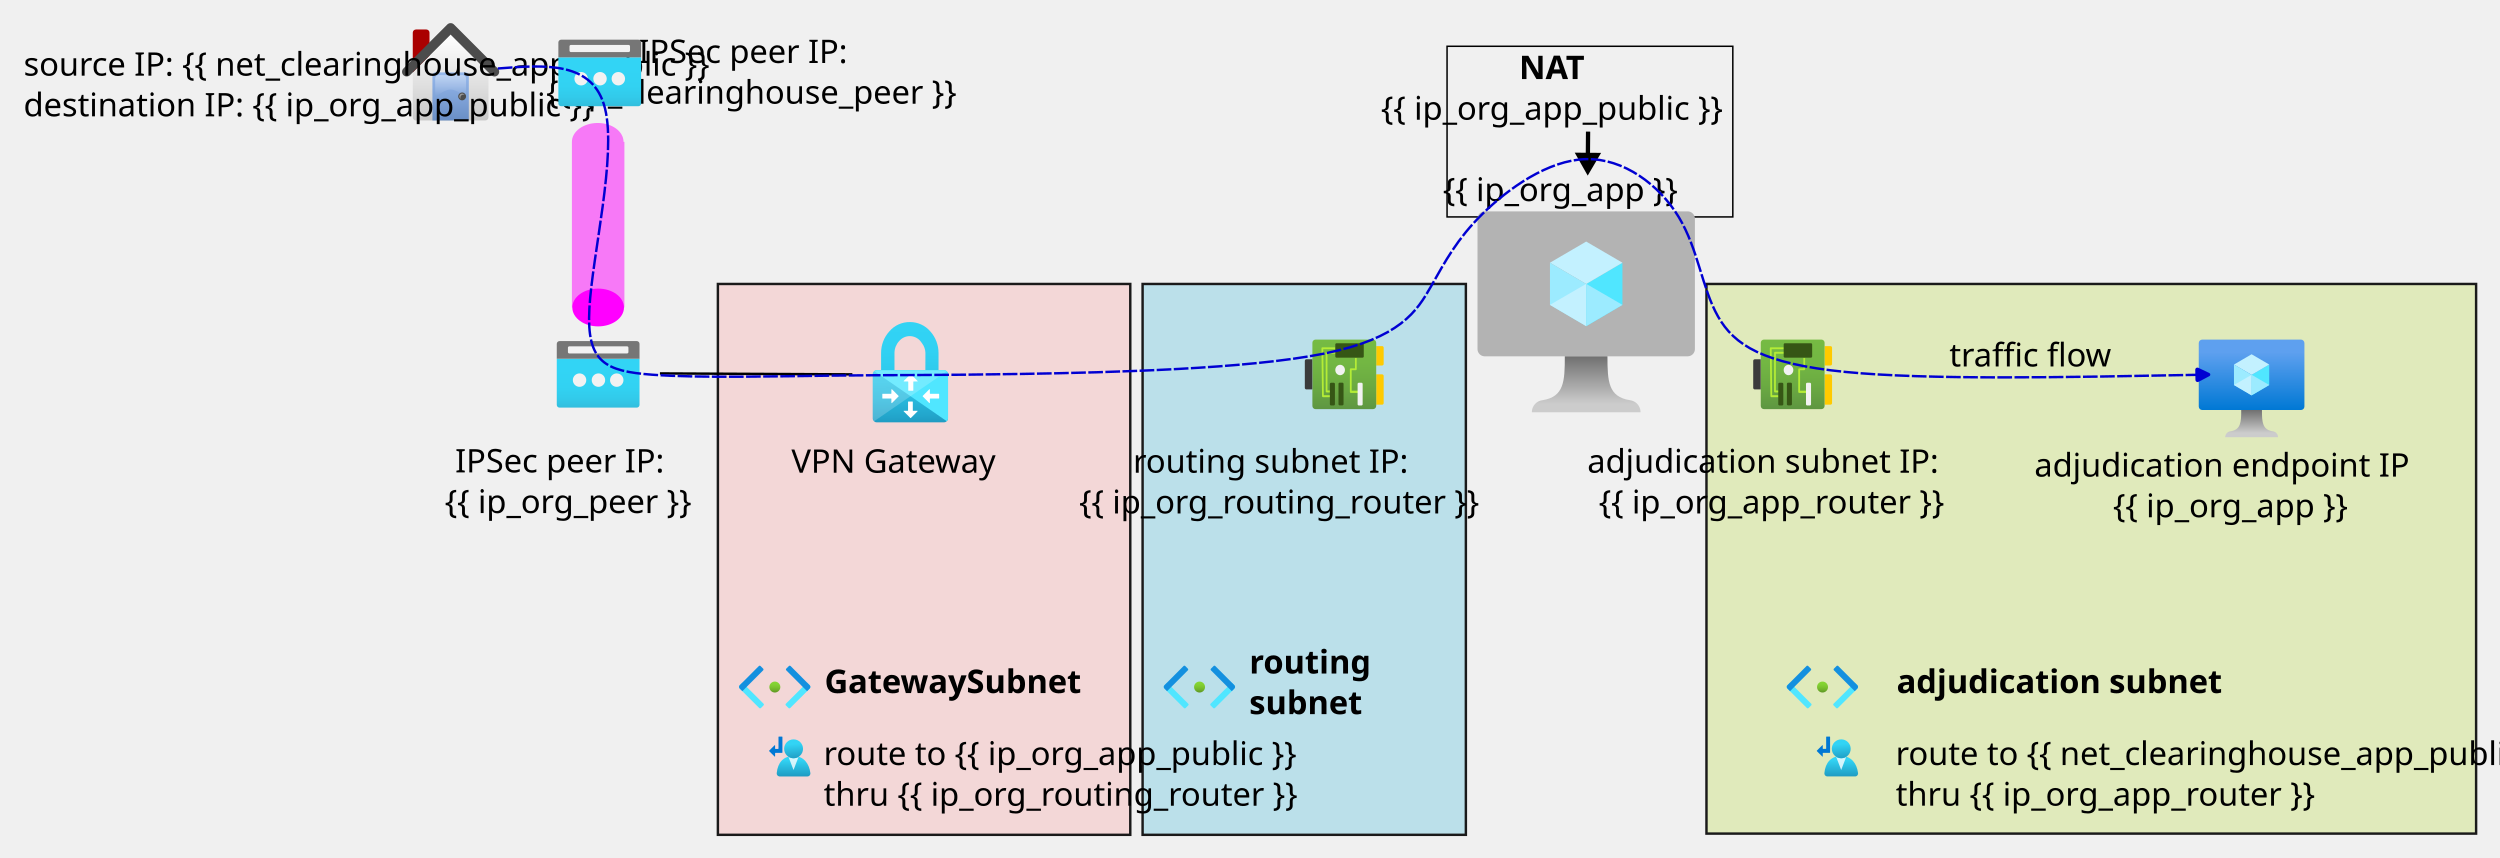
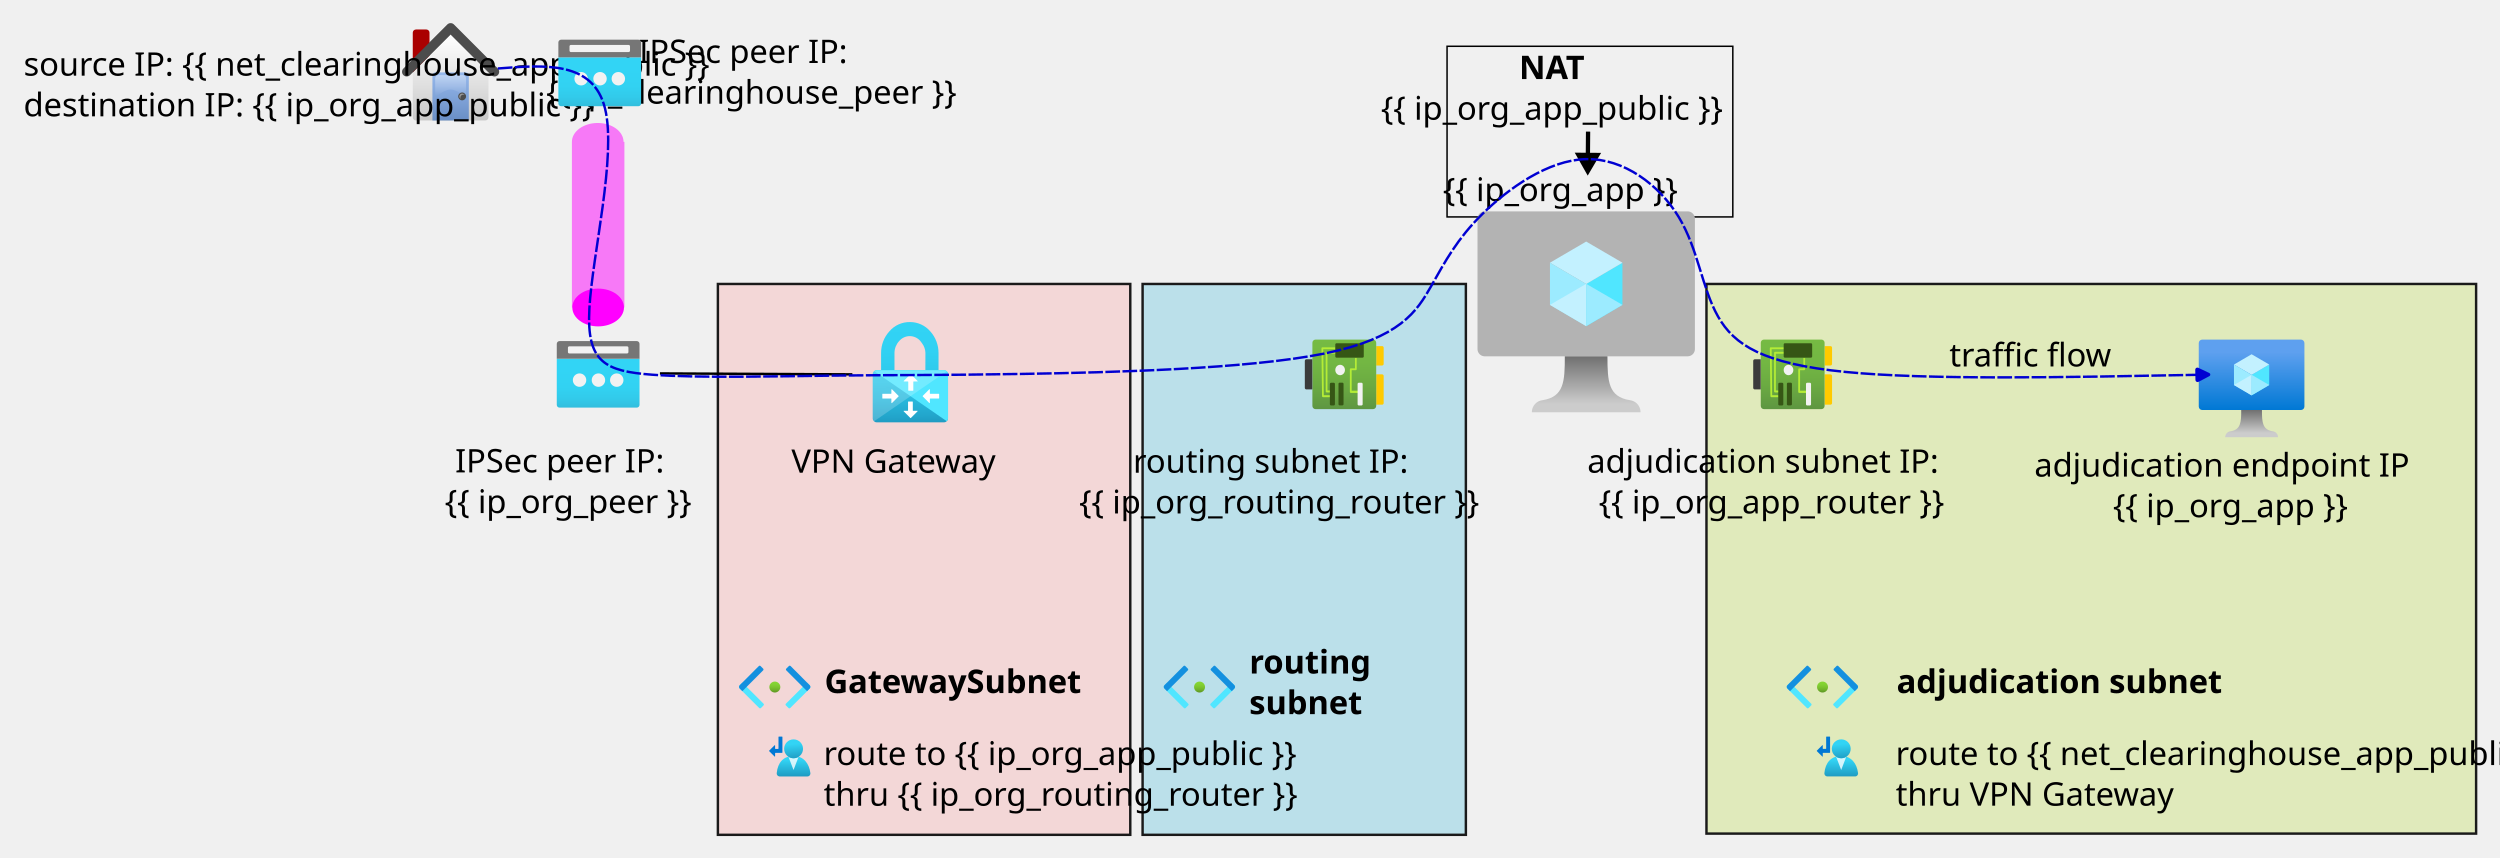
<svg xmlns="http://www.w3.org/2000/svg" xmlns:xlink="http://www.w3.org/1999/xlink" width="271mm" height="93mm" viewBox="0 0 271 93" version="1.1" id="svg1">
  <defs id="defs1">
    <marker style="overflow:visible" id="RoundedArrow" refX="0" refY="0" orient="auto-start-reverse" markerWidth="1" markerHeight="1" viewBox="0 0 1 1" preserveAspectRatio="xMidYMid">
      <path transform="scale(0.7)" d="m -0.211,-4.106 6.422,3.211 a 1,1 90 0 1 0,1.789 L -0.211,4.106 A 1.236,1.236 31.717 0 1 -2,3 v -6 a 1.236,1.236 148.283 0 1 1.789,-1.106 z" style="fill:context-stroke;fill-rule:evenodd;stroke:none" id="path37" />
    </marker>
    <linearGradient x1="0.656" y1="125.121" x2="299.938" y2="125.121" id="linearGradient3833" xlink:href="#linearGradient3613" gradientUnits="userSpaceOnUse" gradientTransform="translate(-0.3134222,851.869)" />
    <linearGradient id="linearGradient3613">
      <stop id="stop3780" style="stop-color:#557b8b;stop-opacity:1" offset="0" />
      <stop id="stop3617" style="stop-color:#8aaac0;stop-opacity:1" offset="1" />
    </linearGradient>
    <marker style="overflow:visible" id="Triangle" refX="0" refY="0" orient="auto-start-reverse" markerWidth="1" markerHeight="1" viewBox="0 0 1 1" preserveAspectRatio="xMidYMid">
      <path transform="scale(0.5)" style="fill:context-stroke;fill-rule:evenodd;stroke:context-stroke;stroke-width:1pt" d="M 5.77,0 -2.88,5 V -5 Z" id="path135" />
    </marker>
    <linearGradient id="f34d9569-2bd0-4002-8f16-3d01d8106cb5" x1="8.88" y1="12.21" x2="8.88" y2="0.21" gradientUnits="userSpaceOnUse" gradientTransform="matrix(0.2645833,0,0,0.2645833,140.2609,34.34027)">
      <stop offset="0" stop-color="#0078d4" id="stop1-6" />
      <stop offset="0.82" stop-color="#5ea0ef" id="stop2-4" />
    </linearGradient>
    <linearGradient id="bdb45a0b-eb58-4970-a60a-fb2ce314f866" x1="8.88" y1="16.84" x2="8.88" y2="12.21" gradientUnits="userSpaceOnUse" gradientTransform="matrix(0.2645833,0,0,0.2645833,140.2609,34.34027)">
      <stop offset="0.15" stop-color="#ccc" id="stop3" />
      <stop offset="1" stop-color="#707070" id="stop4" />
    </linearGradient>
    <linearGradient xlink:href="#linearGradient7468" id="linearGradient7347" gradientUnits="userSpaceOnUse" gradientTransform="matrix(1.102,0,0,1.102,-39.83322,-25.29135)" x1="366.685" y1="640.22" x2="366.685" y2="327.838" />
    <linearGradient id="linearGradient7468">
      <stop id="stop7470" offset="0" style="stop-color:#c9c9c9;stop-opacity:1;" />
      <stop id="stop7472" offset="1" style="stop-color:#ffffff;stop-opacity:1;" />
    </linearGradient>
    <linearGradient xlink:href="#linearGradient3369" id="linearGradient7340" gradientUnits="userSpaceOnUse" gradientTransform="matrix(1.102,0,0,1.102,-39.83322,-25.29135)" x1="366.429" y1="638.791" x2="366.429" y2="465.471" />
    <linearGradient id="linearGradient3369">
      <stop style="stop-color:#6a8fc6;stop-opacity:1;" offset="0" id="stop3371" />
      <stop style="stop-color:#97b9ec;stop-opacity:1;" offset="1" id="stop3373" />
    </linearGradient>
    <linearGradient xlink:href="#linearGradient3418" id="linearGradient7337" gradientUnits="userSpaceOnUse" gradientTransform="matrix(1.102,0,0,1.102,-39.83322,-25.29135)" x1="368.214" y1="476.648" x2="368.214" y2="552.096" />
    <linearGradient id="linearGradient3418">
      <stop style="stop-color:#ffffff;stop-opacity:0.392;" offset="0" id="stop3420" />
      <stop style="stop-color:#ffffff;stop-opacity:0;" offset="1" id="stop3422" />
    </linearGradient>
    <linearGradient id="b" gradientUnits="userSpaceOnUse" x1="24" x2="24" y1="44" y2="4" gradientTransform="matrix(0.2645833,0,0,0.2645833,38.89375,74.34792)">
      <stop offset="0" stop-color="#afb0b3" id="stop11" />
      <stop offset="1" stop-color="#bdc3c7" id="stop12" />
    </linearGradient>
    <linearGradient id="c" gradientUnits="userSpaceOnUse" x1="24" x2="24" y1="43" y2="5" gradientTransform="matrix(0.2645833,0,0,0.2645833,38.89375,74.34792)">
      <stop offset="0" stop-color="#c0392b" id="stop9" />
      <stop offset="1" stop-color="#e74c3c" id="stop10" />
    </linearGradient>
    <linearGradient id="d" gradientUnits="userSpaceOnUse" x1="24" x2="24" y1="32.602" y2="15.721" gradientTransform="matrix(0.2645833,0,0,0.2645833,38.89375,74.34792)">
      <stop offset="0" stop-color="#eff1f1" id="stop5" />
      <stop offset="1" stop-color="#fcfcfc" id="stop6" />
    </linearGradient>
    <linearGradient id="e" gradientUnits="userSpaceOnUse" x1="24" x2="24" xlink:href="#a" y1="34" y2="14" gradientTransform="matrix(0.2645833,0,0,0.2645833,38.89375,74.34792)" />
    <linearGradient id="a">
      <stop offset="0" stop-color="#4d4d4d" id="stop1" />
      <stop offset="1" stop-color="#536161" id="stop2" />
    </linearGradient>
    <linearGradient id="f" gradientUnits="userSpaceOnUse" x1="24" x2="42" y1="26" y2="44" gradientTransform="matrix(0.2645833,0,0,0.2645833,38.89375,74.34792)">
      <stop offset="0" stop-color="#232629" id="stop7" />
      <stop offset="1" stop-opacity="0" id="stop8" />
    </linearGradient>
    <linearGradient id="g" gradientUnits="userSpaceOnUse" x1="24" x2="24" xlink:href="#a" y1="31.214" y2="17.22" gradientTransform="matrix(0.2645833,0,0,0.2645833,38.89375,74.34792)" />
    <linearGradient id="fcad3287-b71c-44fa-971a-6a18bcf384a0" x1="9.01" y1="16.5" x2="9.01" y2="1.5" gradientUnits="userSpaceOnUse">
      <stop offset="0" stop-color="#5e9641" id="stop1-0" />
      <stop offset="0.34" stop-color="#6baa42" id="stop2-45" />
      <stop offset="0.67" stop-color="#73b743" id="stop3-7" />
      <stop offset="1" stop-color="#76bb43" id="stop4-1" />
    </linearGradient>
    <linearGradient xlink:href="#fcad3287-b71c-44fa-971a-6a18bcf384a0" id="linearGradient25" gradientUnits="userSpaceOnUse" x1="9.01" y1="16.5" x2="9.01" y2="1.5" />
    <linearGradient id="ad52e31e-75de-46af-9bdc-bea038ab4209" x1="9" y1="15.83" x2="9" y2="5.79" gradientUnits="userSpaceOnUse">
      <stop offset="0" stop-color="#32bedd" id="stop1-2" />
      <stop offset="0.18" stop-color="#32caea" id="stop2-48" />
      <stop offset="0.41" stop-color="#32d2f2" id="stop3-3" />
      <stop offset="0.78" stop-color="#32d4f5" id="stop4-9" />
    </linearGradient>
    <linearGradient xlink:href="#fcad3287-b71c-44fa-971a-6a18bcf384a0" id="linearGradient8" gradientUnits="userSpaceOnUse" x1="9.01" y1="16.5" x2="9.01" y2="1.5" />
    <linearGradient xlink:href="#ad52e31e-75de-46af-9bdc-bea038ab4209" id="linearGradient35" gradientUnits="userSpaceOnUse" x1="9" y1="15.83" x2="9" y2="5.79" />
    <linearGradient xlink:href="#ad52e31e-75de-46af-9bdc-bea038ab4209" id="linearGradient36" gradientUnits="userSpaceOnUse" x1="9" y1="15.83" x2="9" y2="5.79" />
    <linearGradient xlink:href="#bdb45a0b-eb58-4970-a60a-fb2ce314f866" id="linearGradient43" gradientUnits="userSpaceOnUse" gradientTransform="matrix(1.309337,0,0,1.309337,160.3167,22.63793)" x1="8.88" y1="16.84" x2="8.88" y2="12.21" />
    <linearGradient xlink:href="#bdb45a0b-eb58-4970-a60a-fb2ce314f866" id="linearGradient44" gradientUnits="userSpaceOnUse" gradientTransform="matrix(0.2645833,0,0,0.2645833,140.2609,34.34027)" x1="8.88" y1="16.84" x2="8.88" y2="12.21" />
    <linearGradient id="bd7305f8-8789-4600-a1f2-6594e60eefcc" x1="8.59" y1="-7.79" x2="9.12" y2="20.05" gradientUnits="userSpaceOnUse">
      <stop offset="0.22" stop-color="#32d4f5" id="stop1-06" />
      <stop offset="0.47" stop-color="#31d1f3" id="stop2-0" />
      <stop offset="0.63" stop-color="#2ec9eb" id="stop3-33" />
      <stop offset="0.77" stop-color="#29bade" id="stop4-5" />
      <stop offset="0.89" stop-color="#22a5cb" id="stop5-0" />
      <stop offset="1" stop-color="#198ab3" id="stop6-2" />
      <stop offset="1" stop-color="#198ab3" id="stop7-3" />
    </linearGradient>
    <linearGradient id="ec6ad825-6008-44c0-8c46-d31711213827" x1="10.56" y1="7.77" x2="10.56" y2="19.24" gradientUnits="userSpaceOnUse">
      <stop offset="0.22" stop-color="#32d4f5" id="stop1-00" />
      <stop offset="1" stop-color="#198ab3" id="stop2-8" />
    </linearGradient>
    <linearGradient id="b2c2be9e-0a70-4a83-ab8f-bf8022e67924" x1="10.23" y1="1.63" x2="11.07" y2="12.04" gradientUnits="userSpaceOnUse">
      <stop offset="0.22" stop-color="#32d4f5" id="stop3-37" />
      <stop offset="1" stop-color="#198ab3" id="stop4-0" />
    </linearGradient>
    <linearGradient id="bceb60dd-8b8c-4098-94f8-aeb4db2edaef" x1="9.033" y1="10.305" x2="9.033" y2="7.695" gradientUnits="userSpaceOnUse">
      <stop offset="0" stop-color="#5e9624" id="stop1-1" />
      <stop offset="0.241" stop-color="#6fb02a" id="stop2-2" />
      <stop offset="0.501" stop-color="#7cc52f" id="stop3-6" />
      <stop offset="0.756" stop-color="#83d232" id="stop4-6" />
      <stop offset="1" stop-color="#86d633" id="stop5-5" />
    </linearGradient>
    <linearGradient xlink:href="#bceb60dd-8b8c-4098-94f8-aeb4db2edaef" id="linearGradient71" gradientUnits="userSpaceOnUse" x1="9.033" y1="10.305" x2="9.033" y2="7.695" />
    <linearGradient xlink:href="#ec6ad825-6008-44c0-8c46-d31711213827" id="linearGradient72" gradientUnits="userSpaceOnUse" x1="10.56" y1="7.77" x2="10.56" y2="19.24" />
    <linearGradient xlink:href="#b2c2be9e-0a70-4a83-ab8f-bf8022e67924" id="linearGradient73" gradientUnits="userSpaceOnUse" x1="10.23" y1="1.63" x2="11.07" y2="12.04" />
    <linearGradient xlink:href="#bceb60dd-8b8c-4098-94f8-aeb4db2edaef" id="linearGradient74" gradientUnits="userSpaceOnUse" x1="9.033" y1="10.305" x2="9.033" y2="7.695" />
    <linearGradient xlink:href="#ec6ad825-6008-44c0-8c46-d31711213827" id="linearGradient75" gradientUnits="userSpaceOnUse" x1="10.56" y1="7.77" x2="10.56" y2="19.24" />
    <linearGradient xlink:href="#b2c2be9e-0a70-4a83-ab8f-bf8022e67924" id="linearGradient76" gradientUnits="userSpaceOnUse" x1="10.23" y1="1.63" x2="11.07" y2="12.04" />
    <linearGradient xlink:href="#bceb60dd-8b8c-4098-94f8-aeb4db2edaef" id="linearGradient83" gradientUnits="userSpaceOnUse" x1="9.033" y1="10.305" x2="9.033" y2="7.695" />
  </defs>
  <g id="layer1">
    <rect style="fill:#aad400;fill-opacity:0.222;stroke:#1a1a1a;stroke-width:0.265;stroke-dasharray:none;stroke-dashoffset:0;stroke-opacity:1" id="rect46" width="83.429" height="59.58" x="184.981" y="30.782" />
    <rect style="fill:#ff8080;fill-opacity:0.222;stroke:#1a1a1a;stroke-width:0.265;stroke-dasharray:none;stroke-dashoffset:0;stroke-opacity:1" id="rect60" width="44.703" height="59.713" x="77.819" y="30.782" />
    <rect style="fill:#00aad4;fill-opacity:0.222;stroke:#1a1a1a;stroke-width:0.265;stroke-dasharray:none;stroke-dashoffset:0;stroke-opacity:1" id="rect76" width="35.043" height="59.713" x="123.857" y="30.782" />
    <g id="g8429" style="display:inline" transform="matrix(0.02707617,0,0,0.02707617,38.8578,-5.35803)">
      <path id="path4555" d="M 520.46,487.66 368.914,336.002 217.368,487.66 v 179.821 c 0,1.745 0.366,3.405 1.006,4.917 0.64,1.513 1.538,2.879 2.682,4.023 1.144,1.144 2.511,2.042 4.023,2.682 1.513,0.64 3.172,1.006 4.917,1.006 h 138.917 138.917 c 1.745,0 3.405,-0.366 4.917,-1.006 1.513,-0.64 2.879,-1.538 4.023,-2.682 1.144,-1.144 2.042,-2.511 2.682,-4.023 0.64,-1.513 1.006,-3.173 1.006,-4.917 z" style="color:#000000;display:inline;overflow:visible;visibility:visible;fill:url(#linearGradient7347);fill-opacity:1;fill-rule:nonzero;stroke:none;stroke-width:3;stroke-linecap:round;stroke-linejoin:round;stroke-miterlimit:4;stroke-dashoffset:0;stroke-opacity:1;marker:none;marker-start:none;marker-mid:none;marker-end:none;enable-background:accumulate" />
      <path id="path4498" d="M 527.612,441.838 382.213,296.216 c -1.791,-1.79 -3.958,-3.204 -6.259,-4.135 -2.3,-0.931 -4.733,-1.381 -7.264,-1.341 -2.435,0.035 -4.839,0.523 -7.041,1.453 -2.202,0.93 -4.201,2.302 -5.923,4.023 L 210.215,441.838 v 52.974 l 158.699,-158.81 158.699,158.81 z" style="color:#000000;display:inline;overflow:visible;visibility:visible;fill:#f2f2f2;fill-opacity:1;fill-rule:nonzero;stroke:none;stroke-width:3;stroke-linecap:round;stroke-linejoin:round;stroke-miterlimit:4;stroke-dashoffset:0;stroke-opacity:1;marker:none;marker-start:none;marker-mid:none;marker-end:none;enable-background:accumulate" />
      <path id="path4553" d="M 520.46,434.686 382.213,296.216 c -1.791,-1.79 -3.958,-3.204 -6.259,-4.135 -2.3,-0.931 -4.733,-1.381 -7.264,-1.341 -2.435,0.035 -4.839,0.523 -7.041,1.453 -2.202,0.93 -4.201,2.302 -5.923,4.023 L 217.368,434.686 v 52.974 L 368.914,336.002 520.46,487.66 Z" style="color:#000000;display:inline;overflow:visible;visibility:visible;fill:#b3b3b3;fill-opacity:1;fill-rule:nonzero;stroke:none;stroke-width:3;stroke-linecap:round;stroke-linejoin:round;stroke-miterlimit:4;stroke-dashoffset:0;stroke-opacity:1;marker:none;marker-start:none;marker-mid:none;marker-end:none;enable-background:accumulate" />
      <path id="path4559" d="m 229.985,315.984 c -1.745,0 -3.378,0.393 -4.89,1.033 -1.513,0.64 -2.885,1.507 -4.029,2.652 -1.144,1.144 -2.046,2.517 -2.686,4.029 -0.64,1.513 -0.999,3.18 -0.999,4.925 v 159.032 l 67.05,-67.119 v -91.914 c 0,-1.745 -0.359,-3.412 -0.999,-4.925 -0.64,-1.513 -1.542,-2.885 -2.686,-4.029 -1.144,-1.144 -2.517,-2.012 -4.029,-2.652 -1.513,-0.64 -3.18,-1.033 -4.925,-1.033 z" style="color:#000000;display:inline;overflow:visible;visibility:visible;fill:#aa0000;fill-opacity:1;fill-rule:nonzero;stroke:none;stroke-width:3;stroke-linecap:round;stroke-linejoin:round;stroke-miterlimit:4;stroke-dashoffset:0;stroke-opacity:1;marker:none;marker-start:none;marker-mid:none;marker-end:none;enable-background:accumulate" />
      <path id="rect3345" d="m 368.69,290.739 c -4.869,0.069 -9.52,2.034 -12.964,5.476 L 179.928,472.125 c -7.314,7.314 -7.314,19.173 0,26.487 7.314,7.314 19.173,7.314 26.487,0 L 368.914,336.002 531.412,498.612 c 7.314,7.314 19.173,7.314 26.487,0 7.314,-7.314 7.314,-19.173 0,-26.487 L 382.213,296.216 c -3.581,-3.58 -8.46,-5.555 -13.523,-5.476 z" style="color:#000000;display:inline;overflow:visible;visibility:visible;fill:#4c4c4c;fill-opacity:1;fill-rule:nonzero;stroke:none;stroke-width:10.465;stroke-linecap:round;stroke-linejoin:round;stroke-miterlimit:4;stroke-dasharray:none;stroke-dashoffset:0;stroke-opacity:1;marker:none;enable-background:accumulate" />
      <path id="path4557" d="M 441.781,680.11 H 296.047 V 500.288 c 0,-1.745 0.366,-3.405 1.006,-4.917 0.64,-1.513 1.538,-2.879 2.682,-4.023 1.144,-1.144 2.511,-2.042 4.023,-2.682 1.513,-0.64 3.172,-1.006 4.917,-1.006 h 120.477 c 1.745,0 3.405,0.366 4.917,1.006 1.513,0.64 2.879,1.538 4.023,2.682 1.144,1.144 2.042,2.511 2.682,4.023 0.64,1.513 1.006,3.173 1.006,4.917 z" style="color:#000000;display:inline;overflow:visible;visibility:visible;fill:url(#linearGradient7340);fill-opacity:1;fill-rule:nonzero;stroke:#000000;stroke-width:3;stroke-linecap:round;stroke-linejoin:round;stroke-miterlimit:4;stroke-dashoffset:0;stroke-opacity:0;marker:none;marker-start:none;marker-mid:none;marker-end:none;enable-background:accumulate" />
      <path id="path3377" d="m 319.694,498.675 c -1.745,0 -3.412,0.359 -4.925,0.999 -1.513,0.64 -2.885,1.542 -4.029,2.686 -1.144,1.144 -2.012,2.517 -2.652,4.029 -0.64,1.513 -1.033,3.18 -1.033,4.925 v 67.601 2.032 h 0.31 c 2.899,11.008 29.338,-24.451 61.54,-24.451 32.202,0 58.675,35.458 61.574,24.451 h 0.276 v -2.032 -67.601 c 0,-1.745 -0.359,-3.412 -0.999,-4.925 -0.64,-1.513 -1.542,-2.885 -2.686,-4.029 -1.144,-1.144 -2.517,-2.046 -4.029,-2.686 -1.513,-0.64 -3.18,-0.999 -4.925,-0.999 z" style="color:#000000;display:inline;overflow:visible;visibility:visible;opacity:1;fill:url(#linearGradient7337);fill-opacity:1;fill-rule:nonzero;stroke:none;stroke-width:3;stroke-linecap:round;stroke-linejoin:round;stroke-miterlimit:4;stroke-dashoffset:0;stroke-opacity:1;marker:none;marker-start:none;marker-mid:none;marker-end:none;enable-background:accumulate" />
      <circle transform="matrix(1.102,0,0,1.102,-29.72333,-42.13585)" id="path3431" style="color:#000000;display:inline;overflow:visible;visibility:visible;fill:#4c4c4c;fill-opacity:1;fill-rule:nonzero;stroke:none;stroke-width:10;stroke-linecap:round;stroke-linejoin:miter;stroke-miterlimit:4;stroke-dasharray:none;stroke-dashoffset:50;stroke-opacity:0;marker:none;marker-start:none;marker-mid:none;marker-end:none;enable-background:accumulate" cx="403.571" cy="568.076" r="14.286" />
      <path id="path3434" d="m 415.017,572.475 c -6.3,0 -11.433,5.099 -11.433,11.399 0,4.287 2.494,7.898 5.992,9.849 -0.197,-0.354 -0.53,-0.623 -0.689,-0.999 -0.578,-1.365 -0.895,-2.867 -0.895,-4.442 0,-1.575 0.318,-3.077 0.895,-4.442 0.578,-1.365 1.447,-2.583 2.479,-3.616 1.033,-1.033 2.251,-1.867 3.616,-2.445 1.365,-0.578 2.867,-0.895 4.442,-0.895 1.575,0 3.077,0.318 4.442,0.895 0.373,0.158 0.647,0.459 0.999,0.654 -1.948,-3.508 -5.555,-5.958 -9.849,-5.958 z" style="color:#000000;display:inline;overflow:visible;visibility:visible;opacity:0.5;fill:#e6e6e6;fill-opacity:1;fill-rule:nonzero;stroke:none;stroke-width:10;stroke-linecap:round;stroke-linejoin:miter;stroke-miterlimit:4;stroke-dasharray:none;stroke-dashoffset:50;stroke-opacity:0;marker:none;marker-start:none;marker-mid:none;marker-end:none;enable-background:accumulate" />
    </g>
    <g id="g36" transform="matrix(0,0.7915952,-1,0,151.3544,-39.24384)">
      <ellipse style="fill:#ff00ff;fill-opacity:1;stroke:none;stroke-width:0.183" id="ellipse1" cx="91.683" cy="86.515" rx="2.588" ry="2.8" />
      <path id="path1" style="fill:#ff00ff;fill-opacity:0.496;stroke-width:0.183" d="m 71.592,86.561 a 2.588,2.8 0 0 1 -2.588,2.8 2.588,2.8 0 0 1 -2.588,-2.8 2.588,2.8 0 0 1 2.588,-2.8 2.588,2.8 0 0 1 2.588,2.8 z m -2.588,-2.892 h 22.679 c 0,0 0,0 0,0 v 5.692 c 0,0 0,0 0,0 H 69.004 c 0,0 0,0 0,0 z" />
    </g>
    <text xml:space="preserve" style="font-size:3.528px;line-height:1.25;font-family:sans-serif;text-align:start;text-anchor:start;stroke-width:0.265" x="2.559" y="8.202" id="text2">
      <tspan id="tspan2" style="font-size:3.528px;text-align:start;text-anchor:start;stroke-width:0.265" x="2.559" y="8.202">source IP: {{ net_clearinghouse_app_public }}</tspan>
      <tspan style="font-size:3.528px;text-align:start;text-anchor:start;stroke-width:0.265" x="2.559" y="12.612" id="tspan3">destination IP: {{ ip_org_app_public }}</tspan>
    </text>
    <g id="g3" transform="matrix(2.405291,0,0,2.405291,-98.94677,-45.92227)">
      <rect x="140.229" y="34.396" width="4.762" height="3.175" rx="0.159" fill="url(#f34d9569-2bd0-4002-8f16-3d01d8106cb5)" id="rect4" style="fill:url(#f34d9569-2bd0-4002-8f16-3d01d8106cb5);stroke-width:0.265" />
      <polygon points="8.88,6.21 11.88,4.46 11.88,7.95 8.88,9.71 " fill="#50e6ff" id="polygon4" transform="matrix(0.2645833,0,0,0.2645833,140.2609,34.34027)" />
      <polygon points="8.88,2.71 11.88,4.46 8.88,6.22 5.88,4.46 " fill="#c3f1ff" id="polygon5" transform="matrix(0.2645833,0,0,0.2645833,140.2609,34.34027)" />
      <polygon points="5.88,4.46 8.88,6.22 8.88,9.71 5.88,7.95 " fill="#9cebff" id="polygon6" transform="matrix(0.2645833,0,0,0.2645833,140.2609,34.34027)" />
      <polygon points="5.88,7.95 8.88,6.21 8.88,9.71 " fill="#c3f1ff" id="polygon7" transform="matrix(0.2645833,0,0,0.2645833,140.2609,34.34027)" />
      <polygon points="11.88,7.95 8.88,6.21 8.88,9.71 " fill="#9cebff" id="polygon8" transform="matrix(0.2645833,0,0,0.2645833,140.2609,34.34027)" />
      <path d="m 143.566,38.531 c -0.471,-0.074 -0.489,-0.413 -0.489,-0.96 h -0.934 c 0,0.548 -0.016,0.886 -0.487,0.96 a 0.265,0.265 0 0 0 -0.235,0.265 h 2.381 a 0.265,0.265 0 0 0 -0.235,-0.265 z" fill="url(#bdb45a0b-eb58-4970-a60a-fb2ce314f866)" id="path8" style="fill:url(#linearGradient44);stroke-width:0.265" />
    </g>
    <text xml:space="preserve" style="font-size:3.528px;line-height:1.25;font-family:sans-serif;text-align:center;text-anchor:middle;stroke-width:0.265" x="244.073" y="51.664" id="text19">
      <tspan id="tspan19" style="stroke-width:0.265" x="244.073" y="51.664">adjudication endpoint IP</tspan>
      <tspan style="stroke-width:0.265" x="244.073" y="56.074" id="tspan37">{{ ip_org_app }}</tspan>
    </text>
    <g id="g11" transform="matrix(0.5027309,0,0,0.5027309,141.1917,36.05563)">
      <path d="m 15.89,2.91 h 1.27 a 0.34,0.34 0 0 1 0.34,0.34 v 3.5 a 0.34,0.34 0 0 1 -0.34,0.34 h -1.27 z" fill="#ffca00" id="path4" />
      <path d="m 15.89,9 h 1.27 a 0.34,0.34 0 0 1 0.34,0.34 v 5.86 a 0.34,0.34 0 0 1 -0.34,0.34 h -1.27 z" fill="#ffca00" id="path5" />
      <rect x="2.13" y="1.5" width="13.76" height="15" rx="0.69" fill="url(#fcad3287-b71c-44fa-971a-6a18bcf384a0)" id="rect5" style="fill:url(#linearGradient8)" />
      <path d="M 5.9,12.9 H 5.19 A 0.2,0.2 0 0 1 5,12.69 V 4.34 A 0.19,0.19 0 0 1 5.19,4.14 H 7.12 A 0.19,0.19 0 0 1 7.31,4.34 0.2,0.2 0 0 1 7.12,4.55 H 5.38 v 7.93 H 5.9 A 0.2,0.2 0 0 1 6.09,12.69 0.21,0.21 0 0 1 5.9,12.9 Z" fill="#b4ec36" id="path6" />
      <path d="M 6,13.92 H 4.4 A 0.2,0.2 0 0 1 4.21,13.71 L 4.08,3.38 A 0.2,0.2 0 0 1 4.14,3.23 0.16,0.16 0 0 1 4.27,3.17 H 7.12 V 3.58 H 4.47 L 4.59,13.5 H 6 Z" fill="#b4ec36" id="path7-0" />
      <path d="M 12,13 H 10.41 A 0.19,0.19 0 0 1 10.27,12.93 0.18,0.18 0 0 1 10.21,12.79 V 7.9 A 0.19,0.19 0 0 1 10.4,7.7 h 0.91 V 5.45 h 0.38 V 7.89 A 0.2,0.2 0 0 1 11.51,8.1 H 10.6 v 4.42 H 12 Z" fill="#b4ec36" id="path8-3" />
      <rect x="7.07" y="2.29" width="6.14" height="3.11" rx="0.26" fill="#365615" id="rect8" />
      <rect x="5.86" y="12.69" width="4.9" height="1.09" rx="0.26" transform="rotate(90,8.305,13.235)" fill="#365615" id="rect9" />
      <rect x="3.99" y="12.71" width="4.9" height="1.09" rx="0.26" transform="rotate(90,6.44,13.26)" fill="#365615" id="rect10" />
      <rect x="9.98" y="12.71" width="4.9" height="1.09" rx="0.26" transform="rotate(90,12.425,13.255)" fill="#f2f2f2" id="rect11" />
      <ellipse cx="8.11" cy="8.06" rx="1.04" ry="1.12" fill="#f2f2f2" id="ellipse11" />
      <path d="M 0.5,5.7 H 1.77 A 0.34,0.34 0 0 1 2.11,6 v 5.86 A 0.34,0.34 0 0 1 1.77,12.2 H 0.5 Z" transform="rotate(180,1.305,8.975)" fill="#3b3b3b" id="path11-3" />
    </g>
    <g id="g25" transform="matrix(0.5027309,0,0,0.5027309,189.7972,36.05563)">
      <path d="m 15.89,2.91 h 1.27 a 0.34,0.34 0 0 1 0.34,0.34 v 3.5 a 0.34,0.34 0 0 1 -0.34,0.34 h -1.27 z" fill="#ffca00" id="path2" />
      <path d="m 15.89,9 h 1.27 a 0.34,0.34 0 0 1 0.34,0.34 v 5.86 a 0.34,0.34 0 0 1 -0.34,0.34 h -1.27 z" fill="#ffca00" id="path3" />
      <rect x="2.13" y="1.5" width="13.76" height="15" rx="0.69" fill="url(#fcad3287-b71c-44fa-971a-6a18bcf384a0)" id="rect3" style="fill:url(#linearGradient25)" />
      <path d="M 5.9,12.9 H 5.19 A 0.2,0.2 0 0 1 5,12.69 V 4.34 A 0.19,0.19 0 0 1 5.19,4.14 H 7.12 A 0.19,0.19 0 0 1 7.31,4.34 0.2,0.2 0 0 1 7.12,4.55 H 5.38 v 7.93 H 5.9 A 0.2,0.2 0 0 1 6.09,12.69 0.21,0.21 0 0 1 5.9,12.9 Z" fill="#b4ec36" id="path20" />
      <path d="M 6,13.92 H 4.4 A 0.2,0.2 0 0 1 4.21,13.71 L 4.08,3.38 A 0.2,0.2 0 0 1 4.14,3.23 0.16,0.16 0 0 1 4.27,3.17 H 7.12 V 3.58 H 4.47 L 4.59,13.5 H 6 Z" fill="#b4ec36" id="path21" />
      <path d="M 12,13 H 10.41 A 0.19,0.19 0 0 1 10.27,12.93 0.18,0.18 0 0 1 10.21,12.79 V 7.9 A 0.19,0.19 0 0 1 10.4,7.7 h 0.91 V 5.45 h 0.38 V 7.89 A 0.2,0.2 0 0 1 11.51,8.1 H 10.6 v 4.42 H 12 Z" fill="#b4ec36" id="path22" />
      <rect x="7.07" y="2.29" width="6.14" height="3.11" rx="0.26" fill="#365615" id="rect22" />
      <rect x="5.86" y="12.69" width="4.9" height="1.09" rx="0.26" transform="rotate(90,8.305,13.235)" fill="#365615" id="rect23" />
      <rect x="3.99" y="12.71" width="4.9" height="1.09" rx="0.26" transform="rotate(90,6.44,13.26)" fill="#365615" id="rect24" />
      <rect x="9.98" y="12.71" width="4.9" height="1.09" rx="0.26" transform="rotate(90,12.425,13.255)" fill="#f2f2f2" id="rect25" />
      <ellipse cx="8.11" cy="8.06" rx="1.04" ry="1.12" fill="#f2f2f2" id="ellipse25" />
      <path d="M 0.5,5.7 H 1.77 A 0.34,0.34 0 0 1 2.11,6 v 5.86 A 0.34,0.34 0 0 1 1.77,12.2 H 0.5 Z" transform="rotate(180,1.305,8.975)" fill="#3b3b3b" id="path25" />
    </g>
    <text xml:space="preserve" style="font-size:3.528px;line-height:1.25;font-family:sans-serif;text-align:center;text-anchor:middle;stroke-width:0.265" x="63.881" y="51.211" id="text25">
      <tspan id="tspan25" style="stroke-width:0.265" x="63.881" y="51.211">IPSec peer IP:</tspan>
      <tspan style="stroke-width:0.265" x="63.881" y="55.621" id="tspan26">{{ ip_org_peer }}</tspan>
    </text>
    <text xml:space="preserve" style="font-size:3.528px;line-height:1.25;font-family:sans-serif;text-align:center;text-anchor:middle;stroke-width:0.265" x="194.322" y="51.245" id="text28">
      <tspan id="tspan27" style="stroke-width:0.265" x="194.322" y="51.245">adjudication subnet IP:</tspan>
      <tspan style="stroke-width:0.265" x="194.322" y="55.655" id="tspan28">{{ ip_org_app_router }}</tspan>
    </text>
    <g id="g7" transform="matrix(0.527636,0,0,0.527636,60.09086,35.82884)">
      <path d="m 0.5,5.79 h 17 v 9.48 a 0.57,0.57 0 0 1 -0.57,0.57 H 1.07 A 0.57,0.57 0 0 1 0.5,15.27 Z" fill="url(#ad52e31e-75de-46af-9bdc-bea038ab4209)" id="path4-2" style="fill:url(#linearGradient36)" />
      <path d="M 1.07,2.17 H 16.93 A 0.57,0.57 0 0 1 17.5,2.74 V 5.79 H 0.5 V 2.73 A 0.57,0.57 0 0 1 1.07,2.17 Z" fill="#767676" id="path5-2" />
      <circle cx="12.82" cy="10.19" r="1.38" fill="#f2f2f2" id="circle5" />
      <circle cx="9.06" cy="10.19" r="1.38" fill="#f2f2f2" id="circle6" />
      <circle cx="5.18" cy="10.19" r="1.38" fill="#f2f2f2" id="circle7" />
      <rect x="2.79" y="3.25" width="12.43" height="1.46" rx="0.28" fill="#f2f2f2" id="rect7" />
    </g>
    <text xml:space="preserve" style="font-size:3.528px;line-height:1.25;font-family:sans-serif;text-align:center;text-anchor:middle;stroke-width:0.265" x="140.954" y="51.245" id="text8">
      <tspan id="tspan1" style="stroke-width:0.265" x="140.954" y="51.245">routing subnet IP:</tspan>
      <tspan style="stroke-width:0.265" x="140.954" y="55.655" id="tspan8">{{ ip_org_routing_router }}</tspan>
    </text>
    <path style="fill:none;stroke:#000000;stroke-width:0.265px;stroke-linecap:butt;stroke-linejoin:miter;stroke-opacity:1" d="m 82.649,86.515 c 6.953,0.034 13.906,0.069 20.859,0.103" id="path23" transform="translate(-11.1125,-46.0375)" />
    <g id="g30" transform="translate(23.33612,-9.98739)">
      <text xml:space="preserve" style="font-size:3.528px;line-height:1.25;font-family:sans-serif;text-align:start;text-anchor:start;stroke-width:0.265" x="149.013" y="18.557" id="text30">
        <tspan id="tspan23" style="font-weight:bold;text-align:center;text-anchor:middle;stroke-width:0.265" x="149.013" y="18.557">NAT</tspan>
        <tspan style="text-align:center;text-anchor:middle;stroke-width:0.265" x="149.013" y="22.967" id="tspan24">{{ ip_org_app_public }}</tspan>
        <tspan style="text-align:center;text-anchor:middle;stroke-width:0.265" x="149.013" y="27.377" id="tspan29" />
        <tspan style="text-align:center;text-anchor:middle;stroke-width:0.265" x="149.013" y="31.786" id="tspan30">{{ ip_org_app }}</tspan>
      </text>
      <path style="fill:none;stroke:#000000;stroke-width:0.465;stroke-linecap:butt;stroke-linejoin:miter;stroke-dasharray:none;stroke-opacity:1;marker-end:url(#Triangle)" d="m 202.095,10.806 c -0.008,1.039 -0.016,2.077 -0.025,3.116" id="path30" transform="translate(-53.28407,13.44909)" />
    </g>
    <rect style="fill:none;fill-opacity:0.399;stroke:#000000;stroke-width:0.163;stroke-opacity:1" id="rect31" width="30.976" height="18.498" x="156.861" y="5.017" ry="0" />
    <text xml:space="preserve" style="font-size:3.528px;line-height:1.25;font-family:sans-serif;text-align:center;text-anchor:middle;stroke-width:0.265" x="83.742" y="6.83" id="text32">
      <tspan id="tspan31" style="stroke-width:0.265" x="83.742" y="6.83">IPSec peer IP:</tspan>
      <tspan style="stroke-width:0.265" x="83.742" y="11.24" id="tspan32">{{ ip_clearinghouse_peer }}</tspan>
    </text>
    <g id="g35" transform="matrix(0.527636,0,0,0.527636,60.2629,3.157206)">
      <path d="m 0.5,5.79 h 17 v 9.48 a 0.57,0.57 0 0 1 -0.57,0.57 H 1.07 A 0.57,0.57 0 0 1 0.5,15.27 Z" fill="url(#ad52e31e-75de-46af-9bdc-bea038ab4209)" id="path32" style="fill:url(#linearGradient35)" />
      <path d="M 1.07,2.17 H 16.93 A 0.57,0.57 0 0 1 17.5,2.74 V 5.79 H 0.5 V 2.73 A 0.57,0.57 0 0 1 1.07,2.17 Z" fill="#767676" id="path33" />
      <circle cx="12.82" cy="10.19" r="1.38" fill="#f2f2f2" id="circle33" />
      <circle cx="9.06" cy="10.19" r="1.38" fill="#f2f2f2" id="circle34" />
      <circle cx="5.18" cy="10.19" r="1.38" fill="#f2f2f2" id="circle35" />
      <rect x="2.79" y="3.25" width="12.43" height="1.46" rx="0.28" fill="#f2f2f2" id="rect35" />
    </g>
    <text xml:space="preserve" style="font-size:3.528px;line-height:1.25;font-family:sans-serif;text-align:center;text-anchor:middle;stroke-width:0.265;stroke-dasharray:none" x="222.373" y="39.723" id="text38">
      <tspan id="tspan38" style="font-size:3.528px;stroke-width:0.265;stroke-dasharray:none" x="222.373" y="39.723">traffic flow</tspan>
    </text>
    <rect x="160.16" y="22.913" width="23.568" height="15.712" rx="0.786" fill="url(#f34d9569-2bd0-4002-8f16-3d01d8106cb5)" id="rect38" style="fill:#b3b3b3;stroke-width:1.309" />
    <polygon points="11.88,7.95 8.88,9.71 8.88,6.21 11.88,4.46 " fill="#50e6ff" id="polygon38" transform="matrix(1.309337,0,0,1.309337,160.3167,22.63793)" />
    <polygon points="8.88,6.22 5.88,4.46 8.88,2.71 11.88,4.46 " fill="#c3f1ff" id="polygon39" transform="matrix(1.309337,0,0,1.309337,160.3167,22.63793)" />
    <polygon points="8.88,9.71 5.88,7.95 5.88,4.46 8.88,6.22 " fill="#9cebff" id="polygon40" transform="matrix(1.309337,0,0,1.309337,160.3167,22.63793)" />
    <polygon points="8.88,9.71 5.88,7.95 8.88,6.21 " fill="#c3f1ff" id="polygon41" transform="matrix(1.309337,0,0,1.309337,160.3167,22.63793)" />
    <polygon points="8.88,9.71 11.88,7.95 8.88,6.21 " fill="#9cebff" id="polygon42" transform="matrix(1.309337,0,0,1.309337,160.3167,22.63793)" />
    <path d="m 176.67,43.378 c -2.331,-0.367 -2.422,-2.043 -2.422,-4.753 h -4.622 c 0,2.71 -0.079,4.386 -2.409,4.753 a 1.309,1.309 0 0 0 -1.165,1.309 h 11.784 a 1.309,1.309 0 0 0 -1.165,-1.309 z" fill="url(#bdb45a0b-eb58-4970-a60a-fb2ce314f866)" id="path42" style="fill:url(#linearGradient43);stroke-width:1.309" />
    <g id="g10" transform="matrix(0.6021661,0,0,0.6021661,93.27048,34.91061)">
      <path d="m 15.06,8.67 h -1 V 5.59 A 5.81,5.81 0 0 0 12.57,1.67 4.79,4.79 0 0 0 8.91,0 4.79,4.79 0 0 0 5.21,1.67 5.73,5.73 0 0 0 3.72,5.59 V 8.67 H 2.91 A 0.7,0.7 0 0 0 2.22,9.36 v 8 a 0.7,0.7 0 0 0 0.69,0.69 h 12.15 a 0.71,0.71 0 0 0 0.7,-0.69 v -8 a 0.71,0.71 0 0 0 -0.7,-0.69 z m -3.37,0 H 6.13 V 5.54 A 3.18,3.18 0 0 1 7,3.39 2.51,2.51 0 0 1 8.88,2.53 a 2.54,2.54 0 0 1 1.89,0.86 3.19,3.19 0 0 1 0.32,0.43 v 0 a 3,3 0 0 1 0.61,1.71 z" fill="url(#bd7305f8-8789-4600-a1f2-6594e60eefcc)" id="path7" style="fill:url(#bd7305f8-8789-4600-a1f2-6594e60eefcc)" />
      <path d="M 15.09,8.67 H 2.92 A 0.66,0.66 0 0 0 2.48,8.84 l 13.05,9 a 0.67,0.67 0 0 0 0.25,-0.52 v -8 A 0.71,0.71 0 0 0 15.09,8.67 Z" fill="#50e6ff" id="path8-7" />
      <path d="M 2.94,8.67 H 15.1 a 0.7,0.7 0 0 1 0.45,0.17 l -13.06,9 A 0.7,0.7 0 0 1 2.24,17.32 v -8 a 0.72,0.72 0 0 1 0.7,-0.65 z" fill="#ffffff" opacity="0.2" id="path9" />
      <path d="M 7.8,10.6 9,9.4 a 0.07,0.07 0 0 1 0.09,0 l 1.19,1.2 a 0.06,0.06 0 0 1 0,0.1 H 9.58 A 0.06,0.06 0 0 0 9.52,10.76 V 12.3 A 0.06,0.06 0 0 1 9.46,12.36 H 8.67 A 0.05,0.05 0 0 1 8.61,12.3 V 10.76 A 0.07,0.07 0 0 0 8.54,10.7 H 7.84 A 0.06,0.06 0 0 1 7.8,10.6 Z m 2.47,5.48 -1.19,1.19 a 0.06,0.06 0 0 1 -0.09,0 L 7.8,16.08 a 0.06,0.06 0 0 1 0,-0.1 h 0.7 a 0.07,0.07 0 0 0 0.07,-0.06 v -1.55 a 0.06,0.06 0 0 1 0.06,-0.06 h 0.74 a 0.06,0.06 0 0 1 0.06,0.06 v 1.55 a 0.06,0.06 0 0 0 0.06,0.06 h 0.7 a 0.064,0.064 0 0 1 0.08,0.1 z m -4.7,-1.55 v -0.7 A 0.06,0.06 0 0 0 5.51,13.77 H 4 A 0.06,0.06 0 0 1 3.94,13.71 V 13 A 0.06,0.06 0 0 1 4,12.91 h 1.51 a 0.06,0.06 0 0 0 0.06,-0.06 v -0.7 A 0.07,0.07 0 0 1 5.68,12.1 l 1.19,1.2 a 0.06,0.06 0 0 1 0,0.08 l -1.19,1.2 A 0.07,0.07 0 0 1 5.57,14.53 Z m 6.93,-2.38 v 0.7 a 0.06,0.06 0 0 0 0.06,0.06 h 1.54 c 0,0 0.07,0 0.07,0.06 v 0.74 a 0.07,0.07 0 0 1 -0.07,0.06 h -1.54 a 0.06,0.06 0 0 0 -0.06,0.06 v 0.7 a 0.06,0.06 0 0 1 -0.1,0.05 l -1.19,-1.2 a 0.04,0 90 0 0 0,-0.08 l 1.19,-1.2 c 0,0 0.1,-0.01 0.1,0.05 z" fill="#ffffff" id="path10" />
    </g>
    <text xml:space="preserve" style="font-size:3.528px;line-height:1.25;font-family:sans-serif;text-align:center;text-anchor:middle;stroke-width:0.265" x="99.15" y="51.245" id="text45">
      <tspan style="stroke-width:0.265" x="99.15" y="51.245" id="tspan45">VPN Gateway</tspan>
    </text>
    <g id="g6" transform="matrix(0.2645833,0,0,0.2645833,196.7944,79.62458)">
      <path d="M 16.23,17.17 A 1.21,1.21 0 0 0 17.46,16 v -0.2 c -0.49,-3.86 -2.69,-7 -6.89,-7 -4.2,0 -6.48,2.66 -6.91,7 a 1.24,1.24 0 0 0 1.1,1.36 h 11.47 z" fill="url(#ec6ad825-6008-44c0-8c46-d31711213827)" id="path4-3" style="fill:url(#linearGradient75)" />
      <path d="M 10.57,9.71 A 3.86,3.86 0 0 1 8.47,9.1 l 2.08,5.42 2.06,-5.39 a 3.83,3.83 0 0 1 -2.04,0.58 z" fill="#ffffff" opacity="0.8" id="path5-4" />
      <circle cx="10.57" cy="5.84" r="3.87" fill="url(#b2c2be9e-0a70-4a83-ab8f-bf8022e67924)" id="circle5-3" style="fill:url(#linearGradient76)" />
      <path d="M 6,5.88 V 1 A 0.16,0.16 0 0 0 5.84,0.83 H 4.57 A 0.17,0.17 0 0 0 4.39,1 V 5.71 A 0.18,0.18 0 0 1 4.22,5.88 H 3.1 A 0.12,0.12 0 0 1 3,5.76 V 4.45 A 0.11,0.11 0 0 0 2.81,4.37 l -2.22,2.2 a 0.16,0.16 0 0 0 0,0.24 L 2.79,9 A 0.111,0.111 0 0 0 3,8.93 V 7.61 A 0.11,0.11 0 0 1 3.1,7.5 H 5.84 A 0.17,0.17 0 0 0 6,7.33 Z" fill="#0078d4" id="path6-7" />
    </g>
    <g id="g11-1" transform="matrix(0.4550748,0,0,0.4550748,193.4506,70.37718)">
      <g id="ac75c21e-2a93-464f-8048-f1518dab8b75">
        <g id="g10-7">
          <path d="M 9.031,7.7 A 1.305,1.305 0 1 0 10.338,9 1.305,1.305 0 0 0 9.031,7.7 Z" fill="url(#bceb60dd-8b8c-4098-94f8-aeb4db2edaef)" id="path5-1" style="fill:url(#linearGradient74)" />
          <g id="g9">
            <path d="m 2.961,7.374 h 0.888 a 0.284,0.284 0 0 1 0.284,0.284 v 6.551 A 0.568,0.568 0 0 1 3.565,14.777 H 2.677 V 7.659 A 0.284,0.284 0 0 1 2.961,7.374 Z" transform="rotate(134.919,3.405517,11.07578)" fill="#50e6ff" id="path6-3" />
            <path d="M 2.913,3.244 H 3.8 a 0.284,0.284 0 0 1 0.284,0.284 v 7.015 H 3.2 A 0.568,0.568 0 0 1 2.632,9.975 V 3.528 A 0.284,0.284 0 0 1 2.916,3.244 Z" transform="rotate(44.919,3.35651,6.893088)" fill="#1490df" id="path7-4" />
            <path d="m 13.867,7.374 h 0.888 a 0.568,0.568 0 0 1 0.568,0.568 v 6.551 a 0.284,0.284 0 0 1 -0.284,0.284 h -0.888 a 0.284,0.284 0 0 1 -0.284,-0.284 z" transform="rotate(45.081,14.59405,11.07589)" fill="#50e6ff" id="path8-8" />
            <path d="m 14.483,3.244 h 0.888 v 7.015 a 0.284,0.284 0 0 1 -0.284,0.284 H 14.2 A 0.284,0.284 0 0 1 13.916,10.259 V 3.812 a 0.568,0.568 0 0 1 0.568,-0.568 z" transform="rotate(135.081,14.6429,6.893275)" fill="#1490df" id="path9-6" />
          </g>
        </g>
      </g>
    </g>
    <text xml:space="preserve" style="font-size:3.528px;line-height:1.25;font-family:sans-serif;text-align:start;text-anchor:start;stroke-width:0.265" x="205.597" y="75.122" id="text46">
      <tspan id="tspan46" style="font-weight:bold;font-size:3.528px;text-align:start;text-anchor:start;stroke-width:0.265" x="205.597" y="75.122">adjudication subnet</tspan>
    </text>
    <text xml:space="preserve" style="font-size:3.528px;line-height:1.25;font-family:sans-serif;text-align:start;text-anchor:start;stroke-width:0.265" x="205.494" y="82.929" id="text47">
      <tspan id="tspan47" style="font-size:3.528px;text-align:start;text-anchor:start;stroke-width:0.265" x="205.494" y="82.929">route to {{ net_clearinghouse_app_public }}</tspan>
-       <tspan style="font-size:3.528px;text-align:start;text-anchor:start;stroke-width:0.265" x="205.494" y="87.338" id="tspan76">thru {{ ip_org_app_router }}</tspan>
+       <tspan style="font-size:3.528px;text-align:start;text-anchor:start;stroke-width:0.265" x="205.494" y="87.338" id="tspan76">thru VPN Gateway</tspan>
    </text>
    <g id="g62" transform="matrix(0.2645833,0,0,0.2645833,83.22699,79.62593)">
      <path d="M 16.23,17.17 A 1.21,1.21 0 0 0 17.46,16 v -0.2 c -0.49,-3.86 -2.69,-7 -6.89,-7 -4.2,0 -6.48,2.66 -6.91,7 a 1.24,1.24 0 0 0 1.1,1.36 h 11.47 z" fill="url(#ec6ad825-6008-44c0-8c46-d31711213827)" id="path60" style="fill:url(#linearGradient72)" />
      <path d="M 10.57,9.71 A 3.86,3.86 0 0 1 8.47,9.1 l 2.08,5.42 2.06,-5.39 a 3.83,3.83 0 0 1 -2.04,0.58 z" fill="#ffffff" opacity="0.8" id="path61" />
      <circle cx="10.57" cy="5.84" r="3.87" fill="url(#b2c2be9e-0a70-4a83-ab8f-bf8022e67924)" id="circle61" style="fill:url(#linearGradient73)" />
      <path d="M 6,5.88 V 1 A 0.16,0.16 0 0 0 5.84,0.83 H 4.57 A 0.17,0.17 0 0 0 4.39,1 V 5.71 A 0.18,0.18 0 0 1 4.22,5.88 H 3.1 A 0.12,0.12 0 0 1 3,5.76 V 4.45 A 0.11,0.11 0 0 0 2.81,4.37 l -2.22,2.2 a 0.16,0.16 0 0 0 0,0.24 L 2.79,9 A 0.111,0.111 0 0 0 3,8.93 V 7.61 A 0.11,0.11 0 0 1 3.1,7.5 H 5.84 A 0.17,0.17 0 0 0 6,7.33 Z" fill="#0078d4" id="path62" />
    </g>
    <g id="g70" transform="matrix(0.4550748,0,0,0.4550748,79.88321,70.37807)">
      <g id="g69">
        <g id="g68">
          <path d="M 9.031,7.7 A 1.305,1.305 0 1 0 10.338,9 1.305,1.305 0 0 0 9.031,7.7 Z" fill="url(#bceb60dd-8b8c-4098-94f8-aeb4db2edaef)" id="path63" style="fill:url(#linearGradient71)" />
          <g id="g67">
            <path d="m 2.961,7.374 h 0.888 a 0.284,0.284 0 0 1 0.284,0.284 v 6.551 A 0.568,0.568 0 0 1 3.565,14.777 H 2.677 V 7.659 A 0.284,0.284 0 0 1 2.961,7.374 Z" transform="rotate(134.919,3.405517,11.07578)" fill="#50e6ff" id="path64" />
            <path d="M 2.913,3.244 H 3.8 a 0.284,0.284 0 0 1 0.284,0.284 v 7.015 H 3.2 A 0.568,0.568 0 0 1 2.632,9.975 V 3.528 A 0.284,0.284 0 0 1 2.916,3.244 Z" transform="rotate(44.919,3.35651,6.893088)" fill="#1490df" id="path65" />
            <path d="m 13.867,7.374 h 0.888 a 0.568,0.568 0 0 1 0.568,0.568 v 6.551 a 0.284,0.284 0 0 1 -0.284,0.284 h -0.888 a 0.284,0.284 0 0 1 -0.284,-0.284 z" transform="rotate(45.081,14.59405,11.07589)" fill="#50e6ff" id="path66" />
            <path d="m 14.483,3.244 h 0.888 v 7.015 a 0.284,0.284 0 0 1 -0.284,0.284 H 14.2 A 0.284,0.284 0 0 1 13.916,10.259 V 3.812 a 0.568,0.568 0 0 1 0.568,-0.568 z" transform="rotate(135.081,14.6429,6.893275)" fill="#1490df" id="path67" />
          </g>
        </g>
      </g>
    </g>
    <text xml:space="preserve" style="font-size:3.528px;line-height:1.25;font-family:sans-serif;text-align:start;text-anchor:start;stroke-width:0.265" x="89.384" y="75.123" id="text70">
      <tspan id="tspan70" style="font-weight:bold;font-size:3.528px;text-align:start;text-anchor:start;stroke-width:0.265" x="89.384" y="75.123">GatewaySubnet</tspan>
    </text>
    <text xml:space="preserve" style="font-size:3.528px;line-height:1.25;font-family:sans-serif;text-align:start;text-anchor:start;stroke-width:0.265" x="89.281" y="82.93" id="text71">
      <tspan id="tspan71" style="font-size:3.528px;text-align:start;text-anchor:start;stroke-width:0.265" x="89.281" y="82.93">route to {{ ip_org_app_public }}</tspan>
      <tspan style="font-size:3.528px;text-align:start;text-anchor:start;stroke-width:0.265" x="89.281" y="87.34" id="tspan74">thru {{ ip_org_routing_router }}</tspan>
    </text>
    <g id="g83" transform="matrix(0.4550748,0,0,0.4550748,125.9207,70.37807)">
      <g id="g82">
        <g id="g81">
          <path d="M 9.031,7.7 A 1.305,1.305 0 1 0 10.338,9 1.305,1.305 0 0 0 9.031,7.7 Z" fill="url(#bceb60dd-8b8c-4098-94f8-aeb4db2edaef)" id="path76" style="fill:url(#linearGradient83)" />
          <g id="g80">
            <path d="m 2.961,7.374 h 0.888 a 0.284,0.284 0 0 1 0.284,0.284 v 6.551 A 0.568,0.568 0 0 1 3.565,14.777 H 2.677 V 7.659 A 0.284,0.284 0 0 1 2.961,7.374 Z" transform="rotate(134.919,3.405517,11.07578)" fill="#50e6ff" id="path77" />
            <path d="M 2.913,3.244 H 3.8 a 0.284,0.284 0 0 1 0.284,0.284 v 7.015 H 3.2 A 0.568,0.568 0 0 1 2.632,9.975 V 3.528 A 0.284,0.284 0 0 1 2.916,3.244 Z" transform="rotate(44.919,3.35651,6.893088)" fill="#1490df" id="path78" />
            <path d="m 13.867,7.374 h 0.888 a 0.568,0.568 0 0 1 0.568,0.568 v 6.551 a 0.284,0.284 0 0 1 -0.284,0.284 h -0.888 a 0.284,0.284 0 0 1 -0.284,-0.284 z" transform="rotate(45.081,14.59405,11.07589)" fill="#50e6ff" id="path79" />
            <path d="m 14.483,3.244 h 0.888 v 7.015 a 0.284,0.284 0 0 1 -0.284,0.284 H 14.2 A 0.284,0.284 0 0 1 13.916,10.259 V 3.812 a 0.568,0.568 0 0 1 0.568,-0.568 z" transform="rotate(135.081,14.6429,6.893275)" fill="#1490df" id="path80" />
          </g>
        </g>
      </g>
    </g>
    <text xml:space="preserve" style="font-size:3.528px;line-height:1.25;font-family:sans-serif;text-align:start;text-anchor:start;stroke-width:0.265" x="135.422" y="73.006" id="text83">
      <tspan id="tspan83" style="font-weight:bold;font-size:3.528px;text-align:start;text-anchor:start;stroke-width:0.265" x="135.422" y="73.006">routing</tspan>
      <tspan style="font-weight:bold;font-size:3.528px;text-align:start;text-anchor:start;stroke-width:0.265" x="135.422" y="77.416" id="tspan84">subnet</tspan>
    </text>
    <path style="fill:none;stroke:#0000d2;stroke-width:0.265;stroke-linecap:butt;stroke-linejoin:miter;stroke-dasharray:1.59, 0.265;stroke-dashoffset:0;stroke-opacity:1;marker-end:url(#RoundedArrow)" d="m 101.589,11.129 c 5.178,-0.404 10.355,-0.809 11.622,4.34 1.267,5.148 -1.378,15.848 -1.697,21.681 -0.319,5.832 1.688,6.796 6.827,7.174 5.139,0.378 13.409,0.169 19.761,0.093 6.352,-0.076 10.786,-0.02 20.387,-0.18 9.601,-0.16 24.368,-0.536 32.652,-2.2 8.284,-1.663 10.083,-4.614 11.611,-7.298 1.529,-2.684 2.787,-5.102 5.579,-7.852 2.792,-2.75 7.117,-5.832 11.209,-5.933 4.093,-0.1 7.953,2.781 10.07,6.295 2.117,3.514 2.491,7.66 4.244,10.755 1.753,3.095 4.886,5.137 13.802,6.017 8.916,0.879 23.616,0.595 38.315,0.311" id="path36" transform="translate(-47.625,-3.704167)" />
  </g>
</svg>
